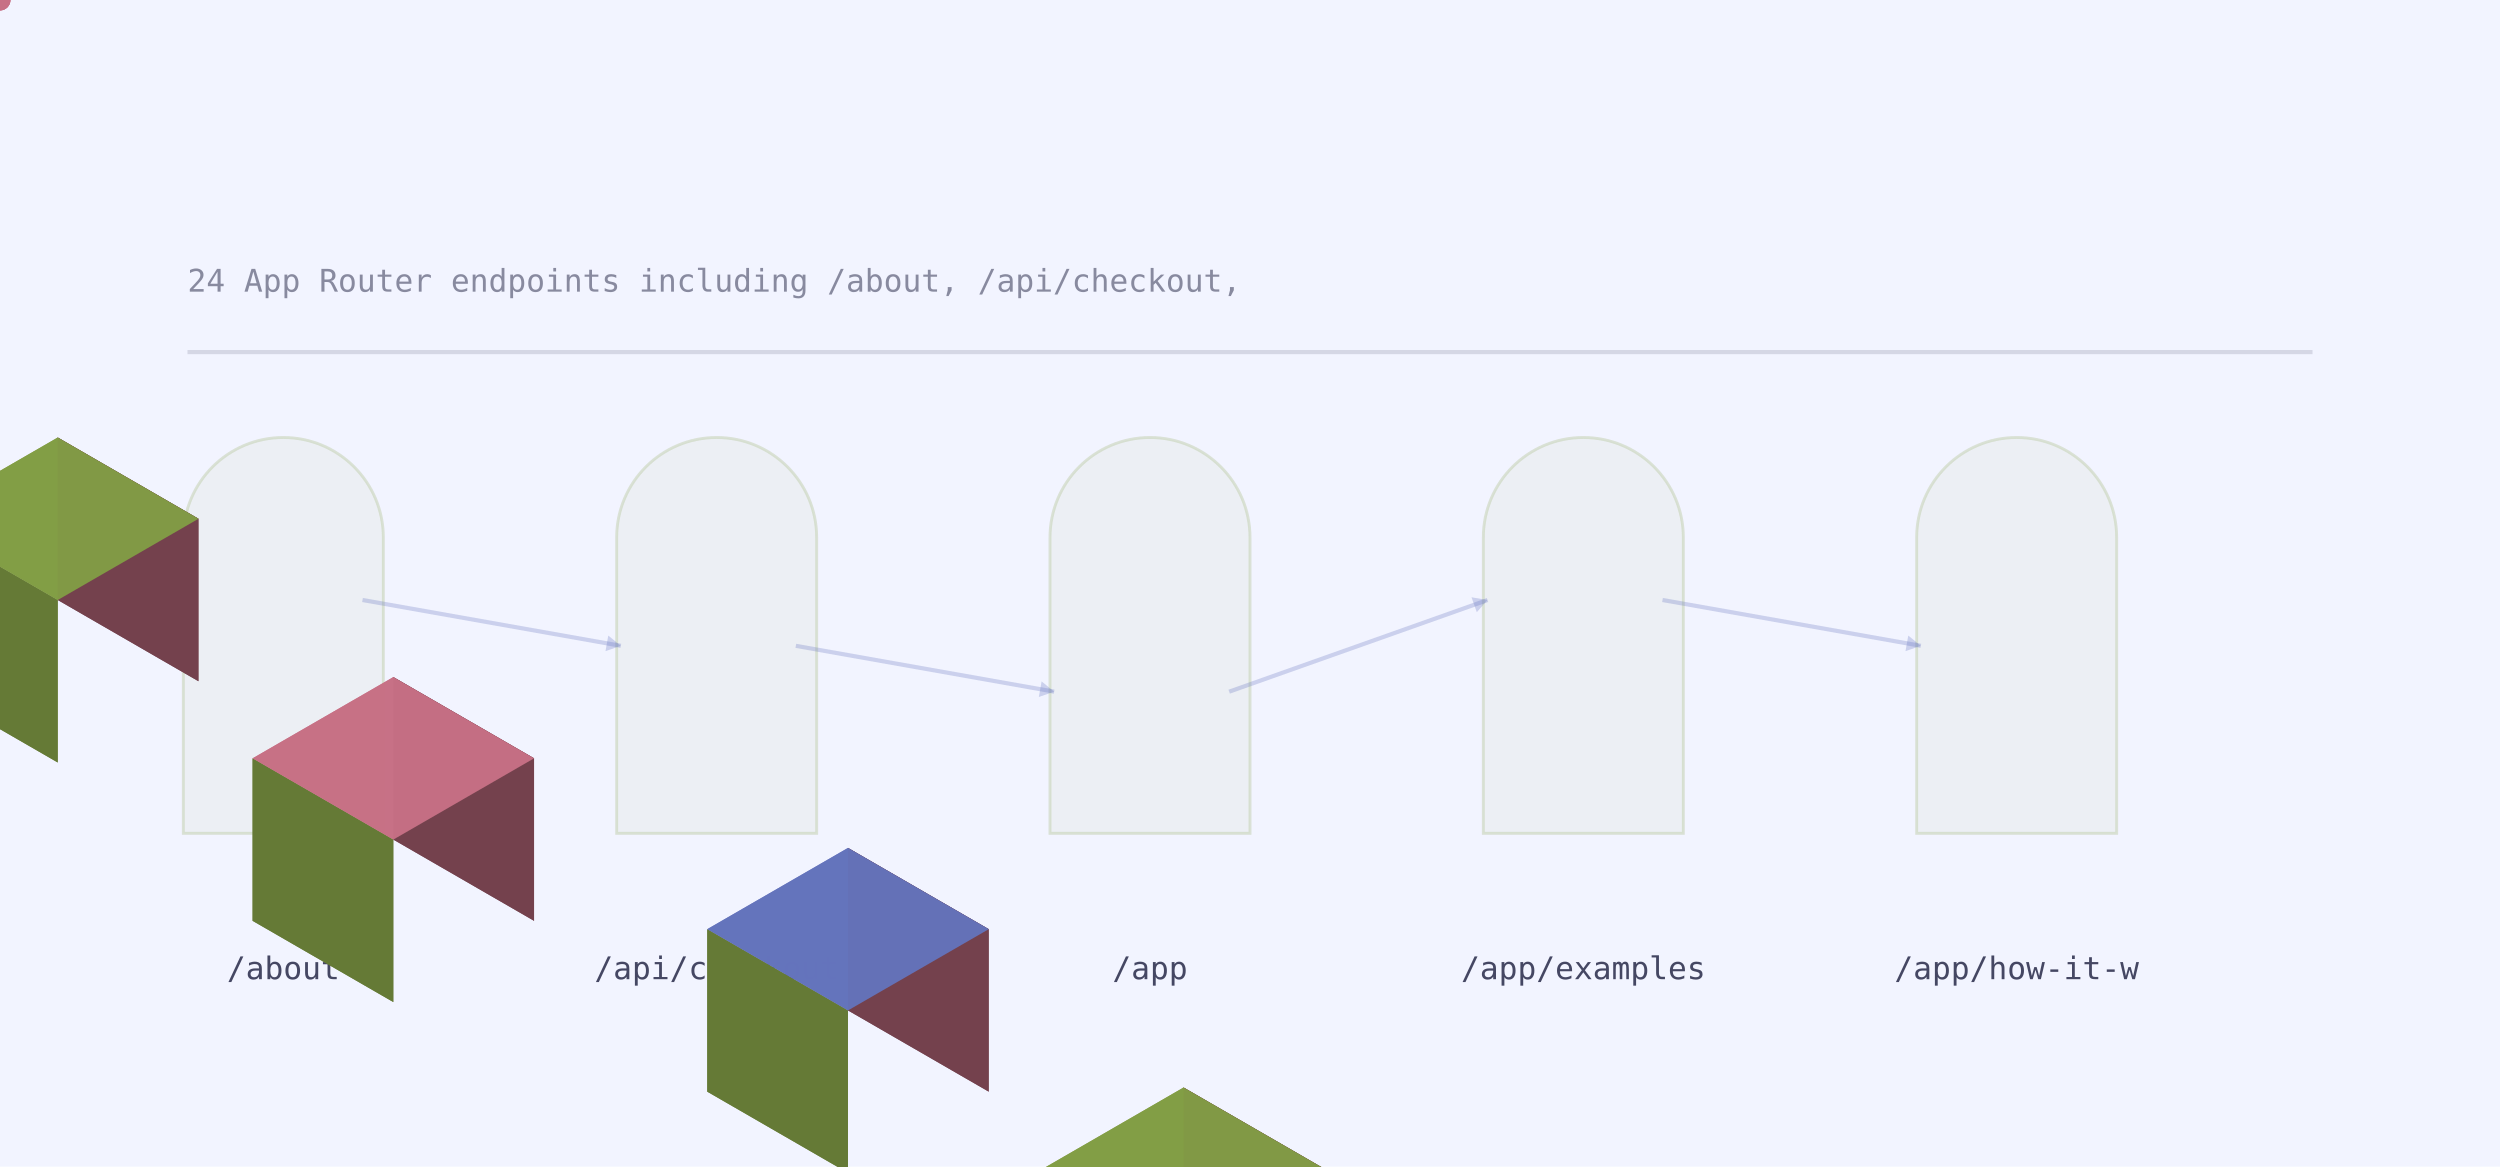
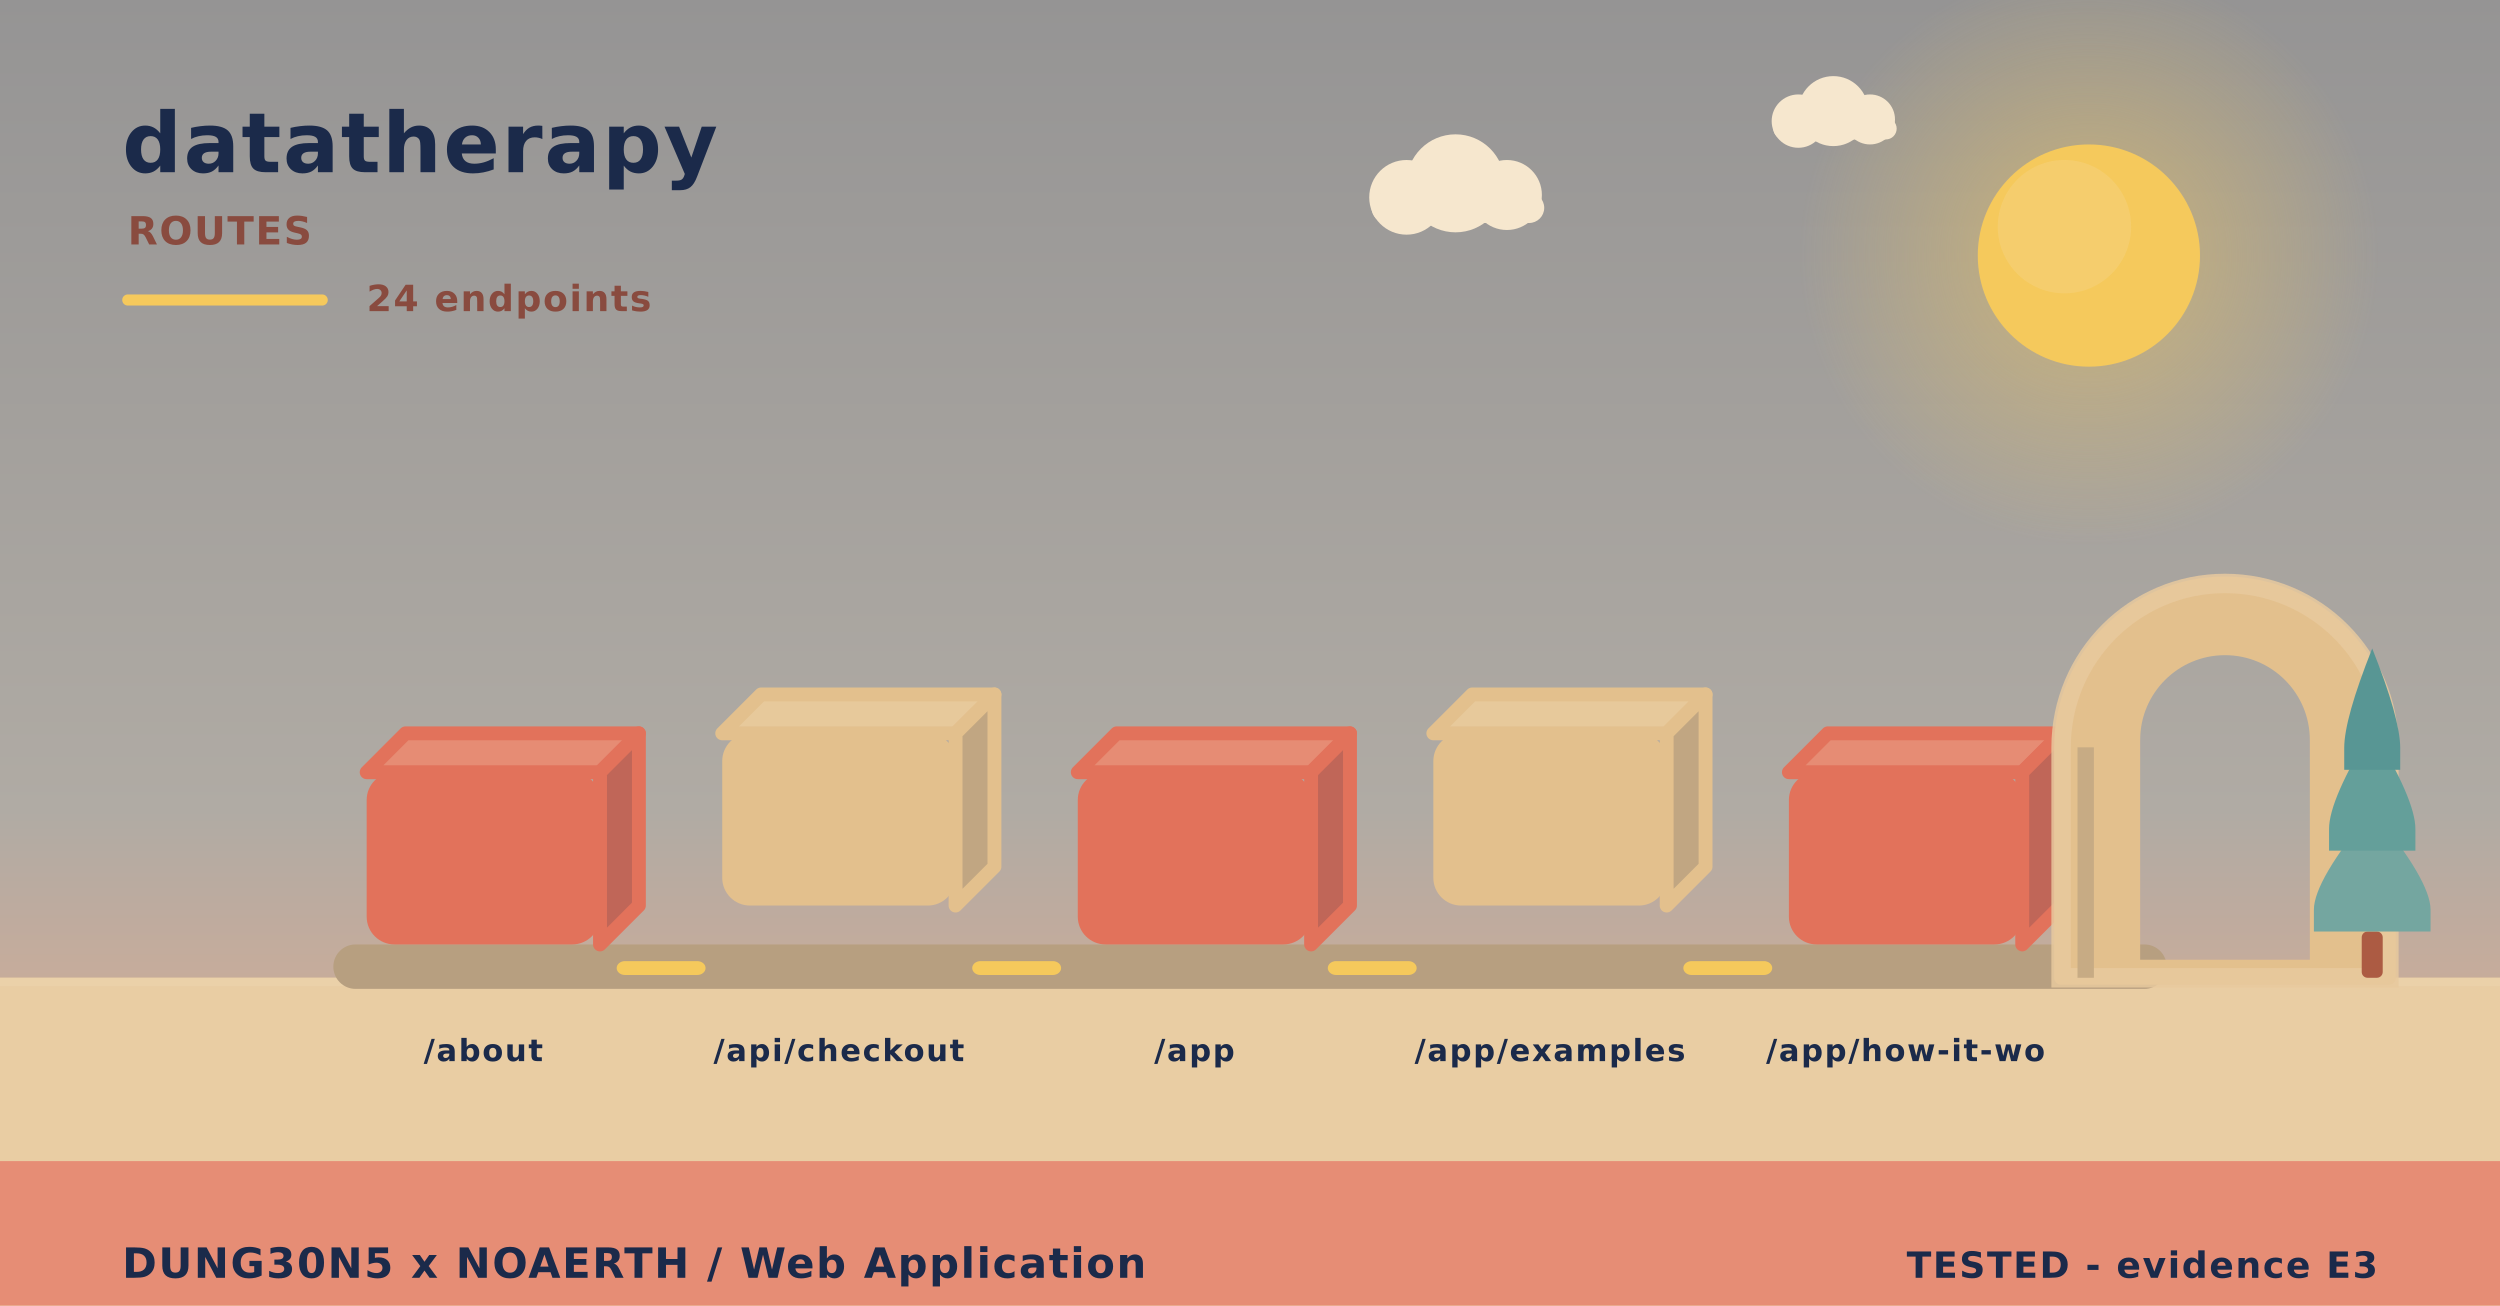
- <svg xmlns="http://www.w3.org/2000/svg" viewBox="0 0 1200 560" width="1200" height="560" role="img" aria-label="datatherapy data flow">
-   <rect width="1200" height="560" fill="#f2f4ff" />
-   <defs>
-     <linearGradient id="gf" x1="0" y1="0" x2="1" y2="1">
-       <stop offset="0%" stop-color="#6473bc" />
-       <stop offset="100%" stop-color="#829d44" />
-     </linearGradient>
-   </defs>
-   <path d="M88.00,400.00 L88.00,258.00 A48.00,48.00 0 0 1 184.00,258.00 L184.00,400.00 Z" fill="rgba(130,157,68,0.100)" opacity="0.55" stroke="rgba(130,157,68,0.400)" stroke-width="1.4" />
-   <polygon points="-133.37,173.00 -65.82,212.00 -65.82,134.00 -133.37,95.00" fill="#73414d" opacity="0.95" />
-   <polygon points="-200.92,212.00 -133.37,251.00 -133.37,173.00 -200.92,134.00" fill="#657a35" opacity="0.95" />
-   <polygon points="-133.37,95.00 -65.82,134.00 -133.37,173.00 -200.92,134.00" fill="#6473bc" opacity="0.95" />
+ <svg xmlns="http://www.w3.org/2000/svg" width="900" height="470" viewBox="0 0 900 470" role="img" aria-label="datatherapy - how data moves">
+   <linearGradient id="skyd" x1="0" y1="0" x2="0" y2="1">
+     <stop offset="0" stop-color="#959494" />
+     <stop offset="0.62" stop-color="#b0aba4" />
+     <stop offset="1" stop-color="#f3ad8a" />
+   </linearGradient>
+   <rect width="900" height="470" fill="url(#skyd)" />
+   <radialGradient id="sund">
+     <stop offset="0.35" stop-color="#f5c95c" stop-opacity="0.34" />
+     <stop offset="1" stop-color="#f5c95c" stop-opacity="0" />
+   </radialGradient>
+   <circle cx="752" cy="92" r="104" fill="url(#sund)" />
+   <circle cx="752" cy="92" r="40" fill="#f5c95c" />
+   <circle cx="743.2" cy="81.6" r="24" fill="#f5d27e" opacity="0.5" />
  <g>
-     <polygon points="-133.37,173.00 -65.82,212.00 -65.82,134.00 -133.37,95.00" fill="#73414d" opacity="0.95" />
-     <polygon points="-200.92,212.00 -133.37,251.00 -133.37,173.00 -200.92,134.00" fill="#657a35" opacity="0.95" />
-     <polygon points="-133.37,95.00 -65.82,134.00 -133.37,173.00 -200.92,134.00" fill="#6473bc" opacity="0.95" />
-     <animate attributeName="opacity" values="0.25;1.0;0.25" dur="4.5s" begin="0.0s" repeatCount="indefinite" />
+     <circle cx="524" cy="66" r="17.64" fill="#f6e7ce" />
+     <circle cx="506.36" cy="71.04" r="13.44" fill="#f6e7ce" />
+     <circle cx="542.48" cy="70.2" r="12.6" fill="#f6e7ce" />
+     <rect x="493.76" y="69.36" width="62.16" height="10.92" rx="5.46" fill="#f6e7ce" />
+     <animateTransform attributeName="transform" type="translate" values="0 0;24 0;0 0" dur="36s" begin="0s" repeatCount="indefinite" />
  </g>
-   <text x="136" y="470" font-family="ui-monospace,Menlo,monospace" font-size="15" fill="rgba(31,33,65,0.820)" text-anchor="middle">/about</text>
-   <path d="M296.00,400.00 L296.00,258.00 A48.00,48.00 0 0 1 392.00,258.00 L392.00,400.00 Z" fill="rgba(130,157,68,0.100)" opacity="0.55" stroke="rgba(130,157,68,0.400)" stroke-width="1.4" />
-   <polygon points="27.71,288.00 95.26,327.00 95.26,249.00 27.71,210.00" fill="#73414d" opacity="0.95" />
-   <polygon points="-39.84,327.00 27.71,366.00 27.71,288.00 -39.84,249.00" fill="#657a35" opacity="0.95" />
-   <polygon points="27.71,210.00 95.26,249.00 27.71,288.00 -39.84,249.00" fill="#829d44" opacity="0.95" />
  <g>
-     <polygon points="27.71,288.00 95.26,327.00 95.26,249.00 27.71,210.00" fill="#73414d" opacity="0.95" />
-     <polygon points="-39.84,327.00 27.71,366.00 27.71,288.00 -39.84,249.00" fill="#657a35" opacity="0.95" />
-     <polygon points="27.71,210.00 95.26,249.00 27.71,288.00 -39.84,249.00" fill="#829d44" opacity="0.95" />
-     <animate attributeName="opacity" values="0.25;1.0;0.25" dur="4.5s" begin="0.4s" repeatCount="indefinite" />
+     <circle cx="660" cy="40" r="12.6" fill="#f6e7ce" />
+     <circle cx="647.4" cy="43.6" r="9.6" fill="#f6e7ce" />
+     <circle cx="673.2" cy="43" r="9" fill="#f6e7ce" />
+     <rect x="638.4" y="42.4" width="44.4" height="7.8" rx="3.9" fill="#f6e7ce" />
+     <animateTransform attributeName="transform" type="translate" values="0 0;-18 0;0 0" dur="46s" begin="3s" repeatCount="indefinite" />
  </g>
-   <text x="344" y="470" font-family="ui-monospace,Menlo,monospace" font-size="15" fill="rgba(31,33,65,0.820)" text-anchor="middle">/api/checkout</text>
-   <line x1="174.00" y1="288.00" x2="298.00" y2="310.00" stroke="rgba(100,115,188,0.500)" stroke-width="2.00" opacity="0.55" />
-   <polygon points="298.00,310.00 291.97,305.07 290.64,312.55" fill="rgba(100,115,188,0.500)" opacity="0.55" />
-   <g opacity="0.9">
-     <circle cx="0.00" cy="0.00" r="5.00" fill="#c77085" opacity="1.00" />
-     <animateTransform attributeName="transform" type="translate" values="174.00,288.00 298.00,310.00" dur="3.6s" begin="0.0s" repeatCount="indefinite" />
-     <animateTransform attributeName="transform" type="translate" values="298.00,310.00 174.00,288.00" dur="3.6s" begin="1.8s" repeatCount="indefinite" />
+   <rect x="0" y="352" width="900" height="118" fill="#e9cda3" />
+   <rect x="0" y="352" width="900" height="3" fill="#ebd1a9" />
+   <text x="44" y="62" font-family="Verdana,DejaVu Sans,sans-serif" font-size="30" font-weight="700" letter-spacing="0.6" fill="#1b2a4a" text-anchor="start">datatherapy</text>
+   <text x="46" y="88" font-family="Verdana,DejaVu Sans,sans-serif" font-size="14" font-weight="700" letter-spacing="0.6" fill="#894b3f" text-anchor="start">ROUTES</text>
+   <rect x="44" y="106" width="74" height="4" rx="2" fill="#f5c95c" />
+   <text x="132" y="112" font-family="Verdana,DejaVu Sans,sans-serif" font-size="13" font-weight="700" letter-spacing="0.6" fill="#894b3f" text-anchor="start">24 endpoints</text>
+   <rect x="120" y="340" width="660" height="16" rx="8" fill="#b79f80" />
+   <g>
+     <path d="M132,278 L216,278 L230,264 L146,264 Z" fill="#e68c74" stroke="#e2725b" stroke-width="5" stroke-linejoin="round" />
+     <path d="M216,278 L230,264 L230,326 L216,340 Z" fill="#c06658" stroke="#e2725b" stroke-width="5" stroke-linejoin="round" />
+     <rect x="132" y="278" width="84" height="62" rx="10" fill="#e2725b" />
+     <animateTransform attributeName="transform" type="translate" values="0 10;0 0" dur="0.8s" begin="0s" fill="freeze" />
  </g>
-   <path d="M504.00,400.00 L504.00,258.00 A48.00,48.00 0 0 1 600.00,258.00 L600.00,400.00 Z" fill="rgba(130,157,68,0.100)" opacity="0.55" stroke="rgba(130,157,68,0.400)" stroke-width="1.4" />
-   <polygon points="188.79,403.00 256.34,442.00 256.34,364.00 188.79,325.00" fill="#73414d" opacity="0.95" />
-   <polygon points="121.24,442.00 188.79,481.00 188.79,403.00 121.24,364.00" fill="#657a35" opacity="0.95" />
-   <polygon points="188.79,325.00 256.34,364.00 188.79,403.00 121.24,364.00" fill="#c77085" opacity="0.95" />
+   <text x="174" y="382" font-family="Verdana,DejaVu Sans,sans-serif" font-size="11" font-weight="700" letter-spacing="0.6" fill="#1b2a4a" text-anchor="middle">/about</text>
  <g>
-     <polygon points="188.79,403.00 256.34,442.00 256.34,364.00 188.79,325.00" fill="#73414d" opacity="0.95" />
-     <polygon points="121.24,442.00 188.79,481.00 188.79,403.00 121.24,364.00" fill="#657a35" opacity="0.95" />
-     <polygon points="188.79,325.00 256.34,364.00 188.79,403.00 121.24,364.00" fill="#c77085" opacity="0.95" />
-     <animate attributeName="opacity" values="0.25;1.0;0.25" dur="4.5s" begin="0.8s" repeatCount="indefinite" />
+     <path d="M260,264 L344,264 L358,250 L274,250 Z" fill="#e7c99b" stroke="#e3c08d" stroke-width="5" stroke-linejoin="round" />
+     <path d="M344,264 L358,250 L358,312 L344,326 Z" fill="#c1a682" stroke="#e3c08d" stroke-width="5" stroke-linejoin="round" />
+     <rect x="260" y="264" width="84" height="62" rx="10" fill="#e3c08d" />
+     <animateTransform attributeName="transform" type="translate" values="0 10;0 0" dur="0.8s" begin="0.26s" fill="freeze" />
  </g>
-   <text x="552" y="470" font-family="ui-monospace,Menlo,monospace" font-size="15" fill="rgba(31,33,65,0.820)" text-anchor="middle">/app</text>
-   <line x1="382.00" y1="310.00" x2="506.00" y2="332.00" stroke="rgba(100,115,188,0.500)" stroke-width="2.00" opacity="0.55" />
-   <polygon points="506.00,332.00 499.97,327.07 498.64,334.55" fill="rgba(100,115,188,0.500)" opacity="0.55" />
-   <g opacity="0.9">
-     <circle cx="0.00" cy="0.00" r="5.00" fill="#c77085" opacity="1.00" />
-     <animateTransform attributeName="transform" type="translate" values="382.00,310.00 506.00,332.00" dur="3.6s" begin="0.45s" repeatCount="indefinite" />
-     <animateTransform attributeName="transform" type="translate" values="506.00,332.00 382.00,310.00" dur="3.6s" begin="2.25s" repeatCount="indefinite" />
+   <text x="302" y="382" font-family="Verdana,DejaVu Sans,sans-serif" font-size="11" font-weight="700" letter-spacing="0.6" fill="#1b2a4a" text-anchor="middle">/api/checkout</text>
+   <rect x="222" y="346" width="32" height="5" rx="3" fill="#f5c95c" />
+   <animate attributeName="opacity" values="0.3;1;0.3" dur="3.4s" begin="0.5s" repeatCount="indefinite" />
+   <g>
+     <path d="M388,278 L472,278 L486,264 L402,264 Z" fill="#e68c74" stroke="#e2725b" stroke-width="5" stroke-linejoin="round" />
+     <path d="M472,278 L486,264 L486,326 L472,340 Z" fill="#c06658" stroke="#e2725b" stroke-width="5" stroke-linejoin="round" />
+     <rect x="388" y="278" width="84" height="62" rx="10" fill="#e2725b" />
+     <animateTransform attributeName="transform" type="translate" values="0 10;0 0" dur="0.8s" begin="0.52s" fill="freeze" />
  </g>
-   <path d="M712.00,400.00 L712.00,258.00 A48.00,48.00 0 0 1 808.00,258.00 L808.00,400.00 Z" fill="rgba(130,157,68,0.100)" opacity="0.55" stroke="rgba(130,157,68,0.400)" stroke-width="1.4" />
-   <polygon points="407.03,485.00 474.58,524.00 474.58,446.00 407.03,407.00" fill="#73414d" opacity="0.95" />
-   <polygon points="339.48,524.00 407.03,563.00 407.03,485.00 339.48,446.00" fill="#657a35" opacity="0.95" />
-   <polygon points="407.03,407.00 474.58,446.00 407.03,485.00 339.48,446.00" fill="#6473bc" opacity="0.95" />
+   <text x="430" y="382" font-family="Verdana,DejaVu Sans,sans-serif" font-size="11" font-weight="700" letter-spacing="0.6" fill="#1b2a4a" text-anchor="middle">/app</text>
+   <rect x="350" y="346" width="32" height="5" rx="3" fill="#f5c95c" />
+   <animate attributeName="opacity" values="0.3;1;0.3" dur="3.4s" begin="1s" repeatCount="indefinite" />
  <g>
-     <polygon points="407.03,485.00 474.58,524.00 474.58,446.00 407.03,407.00" fill="#73414d" opacity="0.95" />
-     <polygon points="339.48,524.00 407.03,563.00 407.03,485.00 339.48,446.00" fill="#657a35" opacity="0.95" />
-     <polygon points="407.03,407.00 474.58,446.00 407.03,485.00 339.48,446.00" fill="#6473bc" opacity="0.95" />
-     <animate attributeName="opacity" values="0.25;1.0;0.25" dur="4.5s" begin="1.2s" repeatCount="indefinite" />
+     <path d="M516,264 L600,264 L614,250 L530,250 Z" fill="#e7c99b" stroke="#e3c08d" stroke-width="5" stroke-linejoin="round" />
+     <path d="M600,264 L614,250 L614,312 L600,326 Z" fill="#c1a682" stroke="#e3c08d" stroke-width="5" stroke-linejoin="round" />
+     <rect x="516" y="264" width="84" height="62" rx="10" fill="#e3c08d" />
+     <animateTransform attributeName="transform" type="translate" values="0 10;0 0" dur="0.8s" begin="0.78s" fill="freeze" />
  </g>
-   <text x="760" y="470" font-family="ui-monospace,Menlo,monospace" font-size="15" fill="rgba(31,33,65,0.820)" text-anchor="middle">/app/examples</text>
-   <line x1="590.00" y1="332.00" x2="714.00" y2="288.00" stroke="rgba(100,115,188,0.500)" stroke-width="2.00" opacity="0.55" />
-   <polygon points="714.00,288.00 706.32,286.69 708.86,293.86" fill="rgba(100,115,188,0.500)" opacity="0.55" />
-   <g opacity="0.9">
-     <circle cx="0.00" cy="0.00" r="5.00" fill="#c77085" opacity="1.00" />
-     <animateTransform attributeName="transform" type="translate" values="590.00,332.00 714.00,288.00" dur="3.6s" begin="0.9s" repeatCount="indefinite" />
-     <animateTransform attributeName="transform" type="translate" values="714.00,288.00 590.00,332.00" dur="3.6s" begin="2.7s" repeatCount="indefinite" />
+   <text x="558" y="382" font-family="Verdana,DejaVu Sans,sans-serif" font-size="11" font-weight="700" letter-spacing="0.6" fill="#1b2a4a" text-anchor="middle">/app/examples</text>
+   <rect x="478" y="346" width="32" height="5" rx="3" fill="#f5c95c" />
+   <animate attributeName="opacity" values="0.3;1;0.3" dur="3.4s" begin="1.5s" repeatCount="indefinite" />
+   <g>
+     <path d="M644,278 L728,278 L742,264 L658,264 Z" fill="#e68c74" stroke="#e2725b" stroke-width="5" stroke-linejoin="round" />
+     <path d="M728,278 L742,264 L742,326 L728,340 Z" fill="#c06658" stroke="#e2725b" stroke-width="5" stroke-linejoin="round" />
+     <rect x="644" y="278" width="84" height="62" rx="10" fill="#e2725b" />
+     <animateTransform attributeName="transform" type="translate" values="0 10;0 0" dur="0.8s" begin="1.04s" fill="freeze" />
  </g>
-   <path d="M920.00,400.00 L920.00,258.00 A48.00,48.00 0 0 1 1016.00,258.00 L1016.00,400.00 Z" fill="rgba(130,157,68,0.100)" opacity="0.55" stroke="rgba(130,157,68,0.400)" stroke-width="1.4" />
-   <polygon points="568.11,600.00 635.66,639.00 635.66,561.00 568.11,522.00" fill="#73414d" opacity="0.95" />
-   <polygon points="500.56,639.00 568.11,678.00 568.11,600.00 500.56,561.00" fill="#657a35" opacity="0.95" />
-   <polygon points="568.11,522.00 635.66,561.00 568.11,600.00 500.56,561.00" fill="#829d44" opacity="0.95" />
-   <g>
-     <polygon points="568.11,600.00 635.66,639.00 635.66,561.00 568.11,522.00" fill="#73414d" opacity="0.95" />
-     <polygon points="500.56,639.00 568.11,678.00 568.11,600.00 500.56,561.00" fill="#657a35" opacity="0.95" />
-     <polygon points="568.11,522.00 635.66,561.00 568.11,600.00 500.56,561.00" fill="#829d44" opacity="0.95" />
-     <animate attributeName="opacity" values="0.25;1.0;0.25" dur="4.5s" begin="1.6s" repeatCount="indefinite" />
-   </g>
-   <text x="968" y="470" font-family="ui-monospace,Menlo,monospace" font-size="15" fill="rgba(31,33,65,0.820)" text-anchor="middle">/app/how-it-w</text>
-   <line x1="798.00" y1="288.00" x2="922.00" y2="310.00" stroke="rgba(100,115,188,0.500)" stroke-width="2.00" opacity="0.55" />
-   <polygon points="922.00,310.00 915.97,305.07 914.64,312.55" fill="rgba(100,115,188,0.500)" opacity="0.55" />
-   <g opacity="0.9">
-     <circle cx="0.00" cy="0.00" r="5.00" fill="#c77085" opacity="1.00" />
-     <animateTransform attributeName="transform" type="translate" values="798.00,288.00 922.00,310.00" dur="3.6s" begin="1.35s" repeatCount="indefinite" />
-     <animateTransform attributeName="transform" type="translate" values="922.00,310.00 798.00,288.00" dur="3.6s" begin="3.15s" repeatCount="indefinite" />
-   </g>
-   <rect x="90.00" y="168.00" width="1020.00" height="2.00" rx="0.00" fill="rgba(31,33,65,0.140)" opacity="1.00" />
-   <text x="90" y="140" font-family="ui-monospace,Menlo,monospace" font-size="15" fill="rgba(31,33,65,0.500)">24 App Router endpoints including /about, /api/checkout,</text>
+   <text x="686" y="382" font-family="Verdana,DejaVu Sans,sans-serif" font-size="11" font-weight="700" letter-spacing="0.6" fill="#1b2a4a" text-anchor="middle">/app/how-it-wo</text>
+   <rect x="606" y="346" width="32" height="5" rx="3" fill="#f5c95c" />
+   <animate attributeName="opacity" values="0.3;1;0.3" dur="3.4s" begin="2s" repeatCount="indefinite" />
+   <path d="M742,352 L742,269.04 A59,59 0 0 1 860,269.04 L860,352 Z M767.96,348 L767.96,266.4 A33.04,33.04 0 0 1 834.04,266.4 L834.04,348 Z" fill="#e3c08d" fill-rule="evenodd" stroke="#e3c08d" stroke-width="5" stroke-linejoin="round" />
+   <path d="M742,352 L742,269.04 A59,59 0 0 1 860,269.04 L860,352 Z" fill="none" stroke="#e8c99d" stroke-width="7" stroke-linecap="round" opacity="0.85" />
+   <rect x="747.9" y="269.04" width="5.9" height="82.96" fill="#c7ab84" />
+   <rect x="850.22" y="335.36" width="7.56" height="16.64" rx="2.1" fill="#ac5b43" />
+   <path d="M854,291.68 Q833,317.01 833,327.5 Q833,335.36 833,335.36 L875,335.36 Q875,335.36 875,327.5 Q875,317.01 854,291.68 Z" fill="#74a6a0" />
+   <path d="M854,262.56 Q838.46,287.89 838.46,298.38 Q838.46,306.24 838.46,306.24 L869.54,306.24 Q869.54,306.24 869.54,298.38 Q869.54,287.89 854,262.56 Z" fill="#649f9a" />
+   <path d="M854,233.44 Q843.92,258.77 843.92,269.26 Q843.92,277.12 843.92,277.12 L864.08,277.12 Q864.08,277.12 864.08,269.26 Q864.08,258.77 854,233.44 Z" fill="#589694" />
+   <rect x="0" y="418" width="900" height="52" rx="0" fill="#e68972" opacity="0.94" />
+   <text x="44" y="460" font-family="Verdana,DejaVu Sans,sans-serif" font-size="15" font-weight="700" letter-spacing="0.6" fill="#1b2a4a" text-anchor="start">DUNG30N5 x NOAERTH  /  Web Application</text>
+   <text x="856" y="460" font-family="Verdana,DejaVu Sans,sans-serif" font-size="13" font-weight="700" letter-spacing="0.6" fill="#1b2a4a" text-anchor="end">TESTED  -  evidence E3</text>
</svg>
